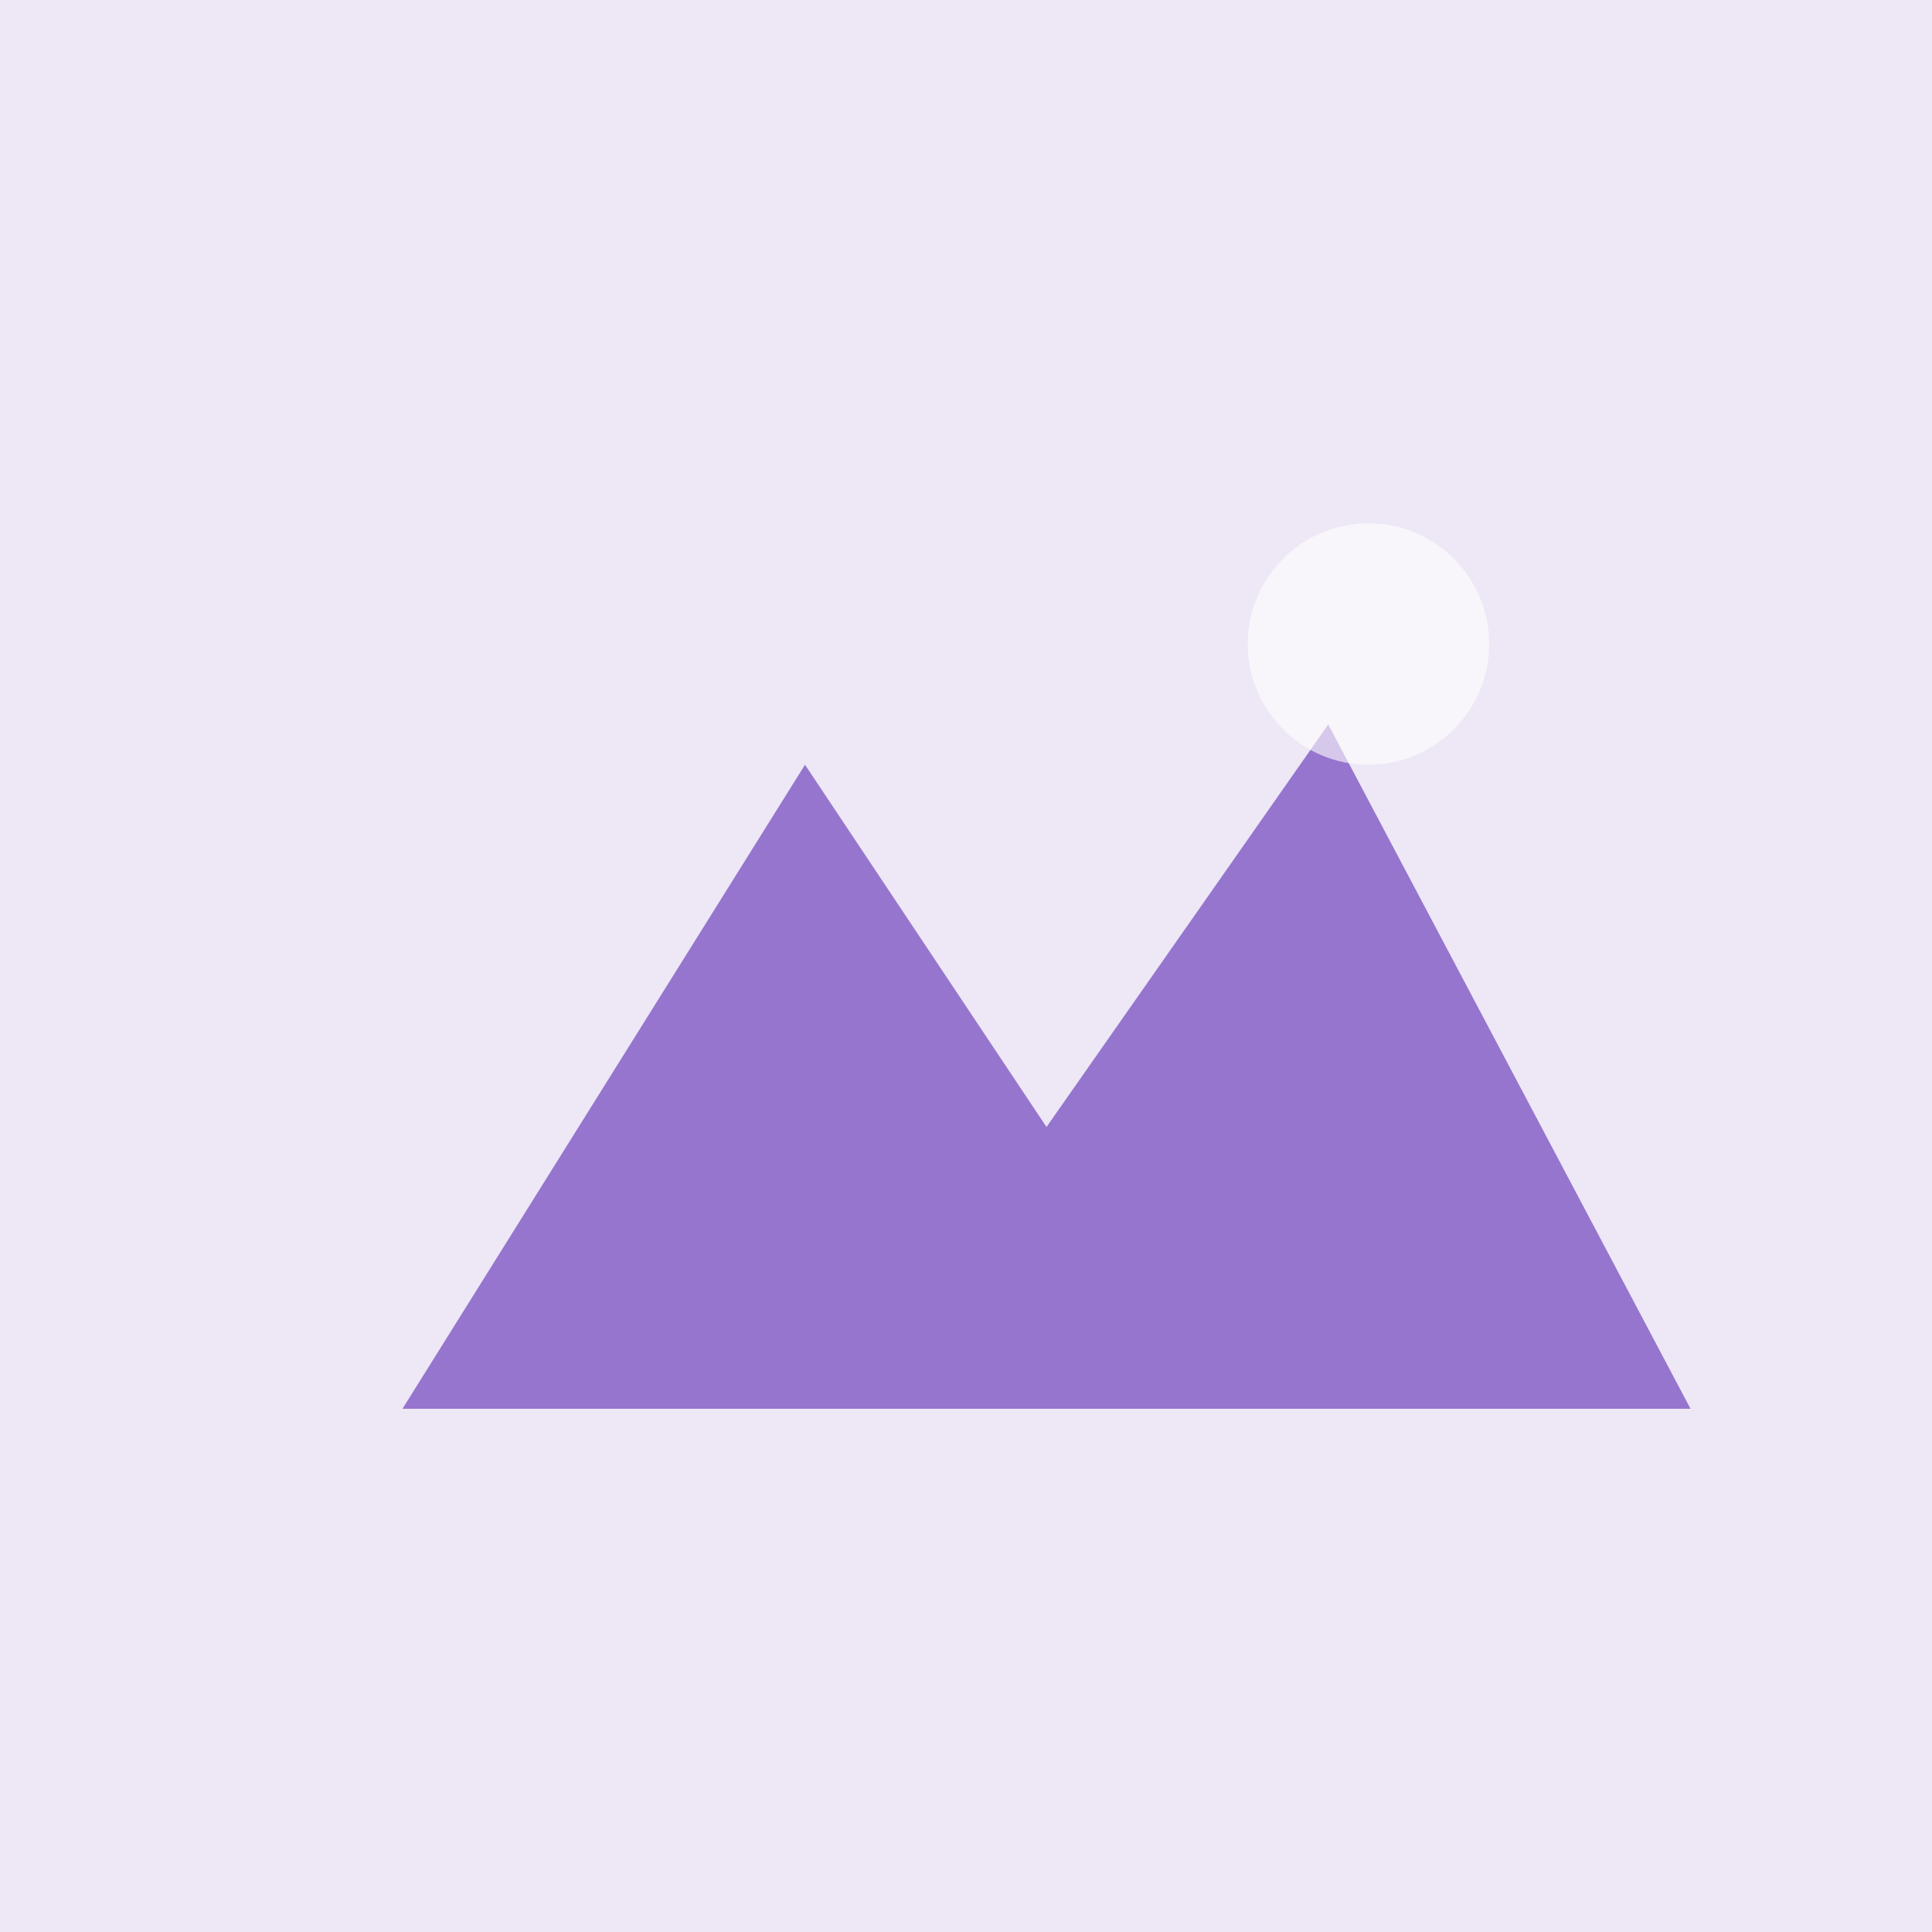
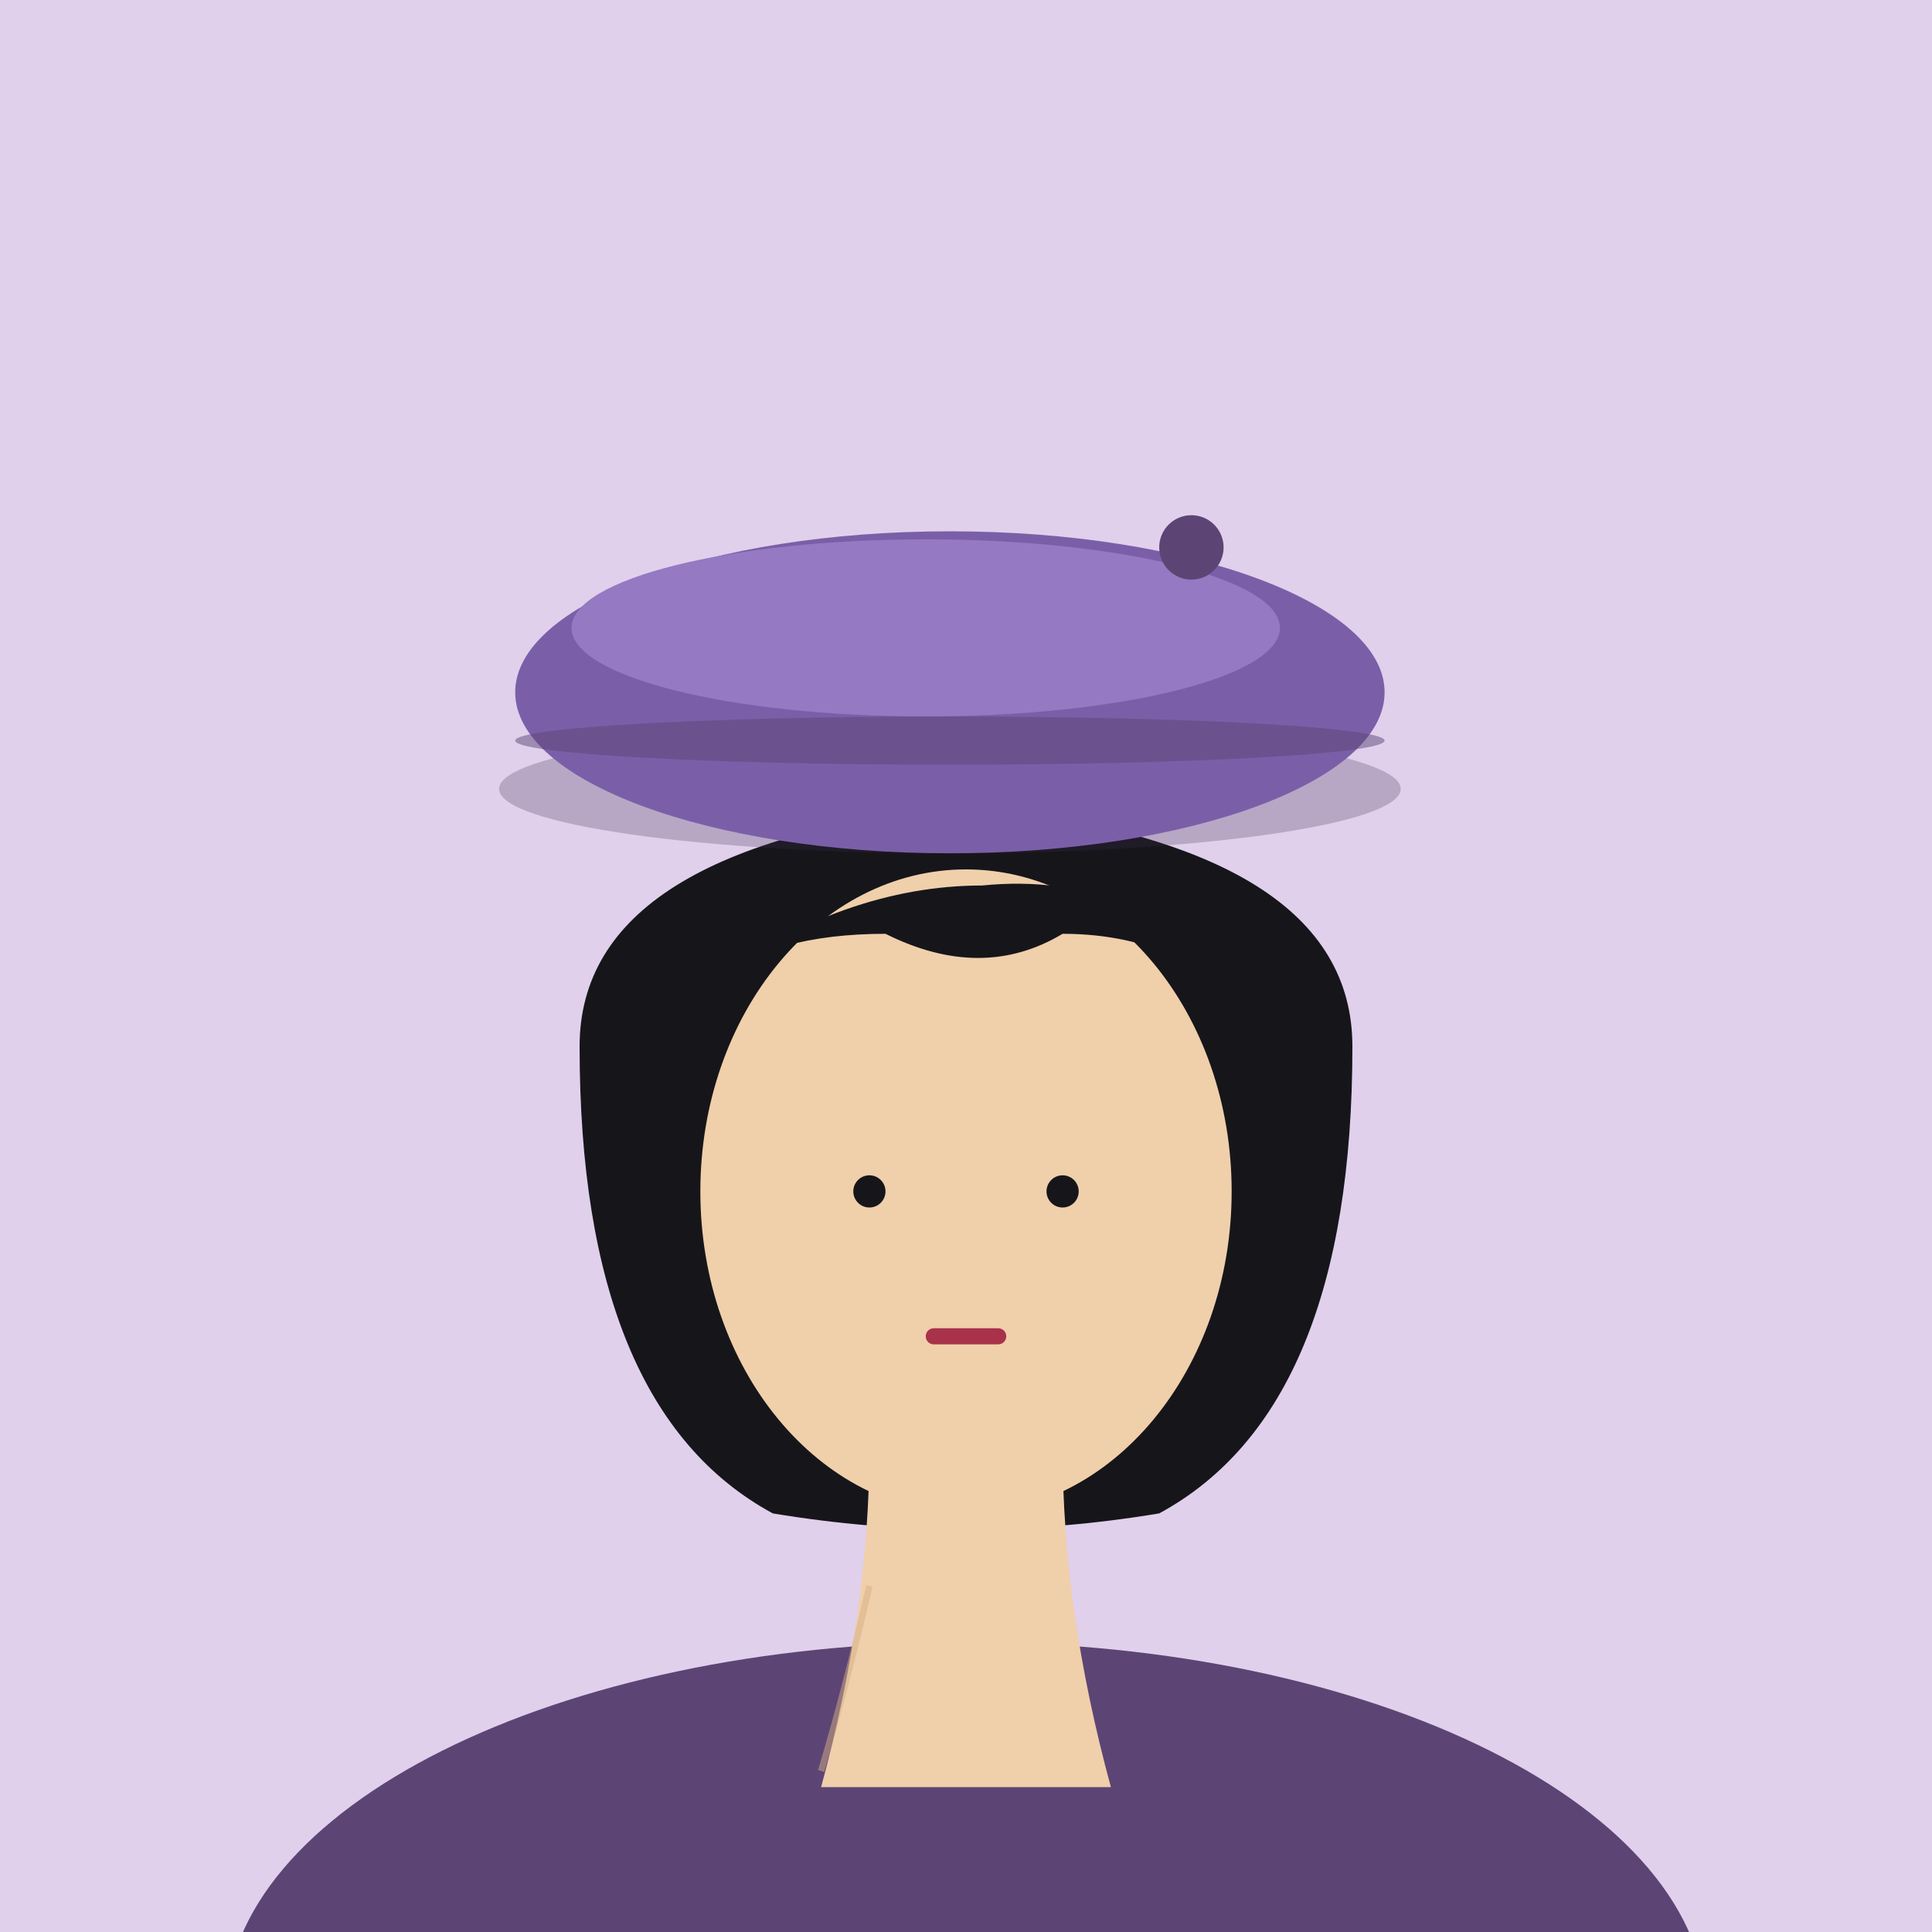
<svg xmlns="http://www.w3.org/2000/svg" viewBox="0 0 240 240" width="240" height="240">
-   <rect width="240" height="240" fill="#EDE7F6" />
-   <path d="M50 175 L100 95 L130 140 L165 90 L210 175 Z" fill="#9575CD" />
-   <circle cx="170" cy="80" r="15" fill="white" opacity="0.6" />
+   <rect width="240" height="240" fill="#E0D0EC" />
+   <ellipse cx="120" cy="250" rx="92" ry="46" fill="#5C4575" />
+   <path d="M 72 130 Q 72 175 96 188 Q 120 192 144 188 Q 168 175 168 130 Q 168 105 120 100 Q 72 105 72 130 Z" fill="#16161A" />
+   <path d="M 108 180 Q 108 200 102 222 L 138 222 Q 132 200 132 180 Z" fill="#F0CFAB" />
+   <path d="M 108 197 Q 105 210 102 220" stroke="#D4B084" stroke-width="0.8" fill="none" opacity="0.5" />
+   <ellipse cx="120" cy="148" rx="33" ry="40" fill="#F0CFAB" />
+   <path d="M 88 122 Q 105 110 122 110 Q 142 108 154 124 Q 145 116 132 116 Q 122 122 110 116 Q 96 116 88 122 Z" fill="#16161A" />
+   <ellipse cx="118" cy="98" rx="56" ry="8" fill="#3D2C50" opacity="0.25" />
+   <ellipse cx="118" cy="86" rx="54" ry="20" fill="#7A5FA8" />
+   <ellipse cx="115" cy="78" rx="44" ry="11" fill="#9579C2" />
+   <circle cx="148" cy="68" r="4" fill="#5C4575" />
+   <ellipse cx="118" cy="92" rx="54" ry="3" fill="#5C4575" opacity="0.5" />
+   <circle cx="108" cy="148" r="2" fill="#16161A" />
+   <circle cx="132" cy="148" r="2" fill="#16161A" />
+   <path d="M 116 166 L 124 166" stroke="#A8324A" stroke-width="2" stroke-linecap="round" />
</svg>
